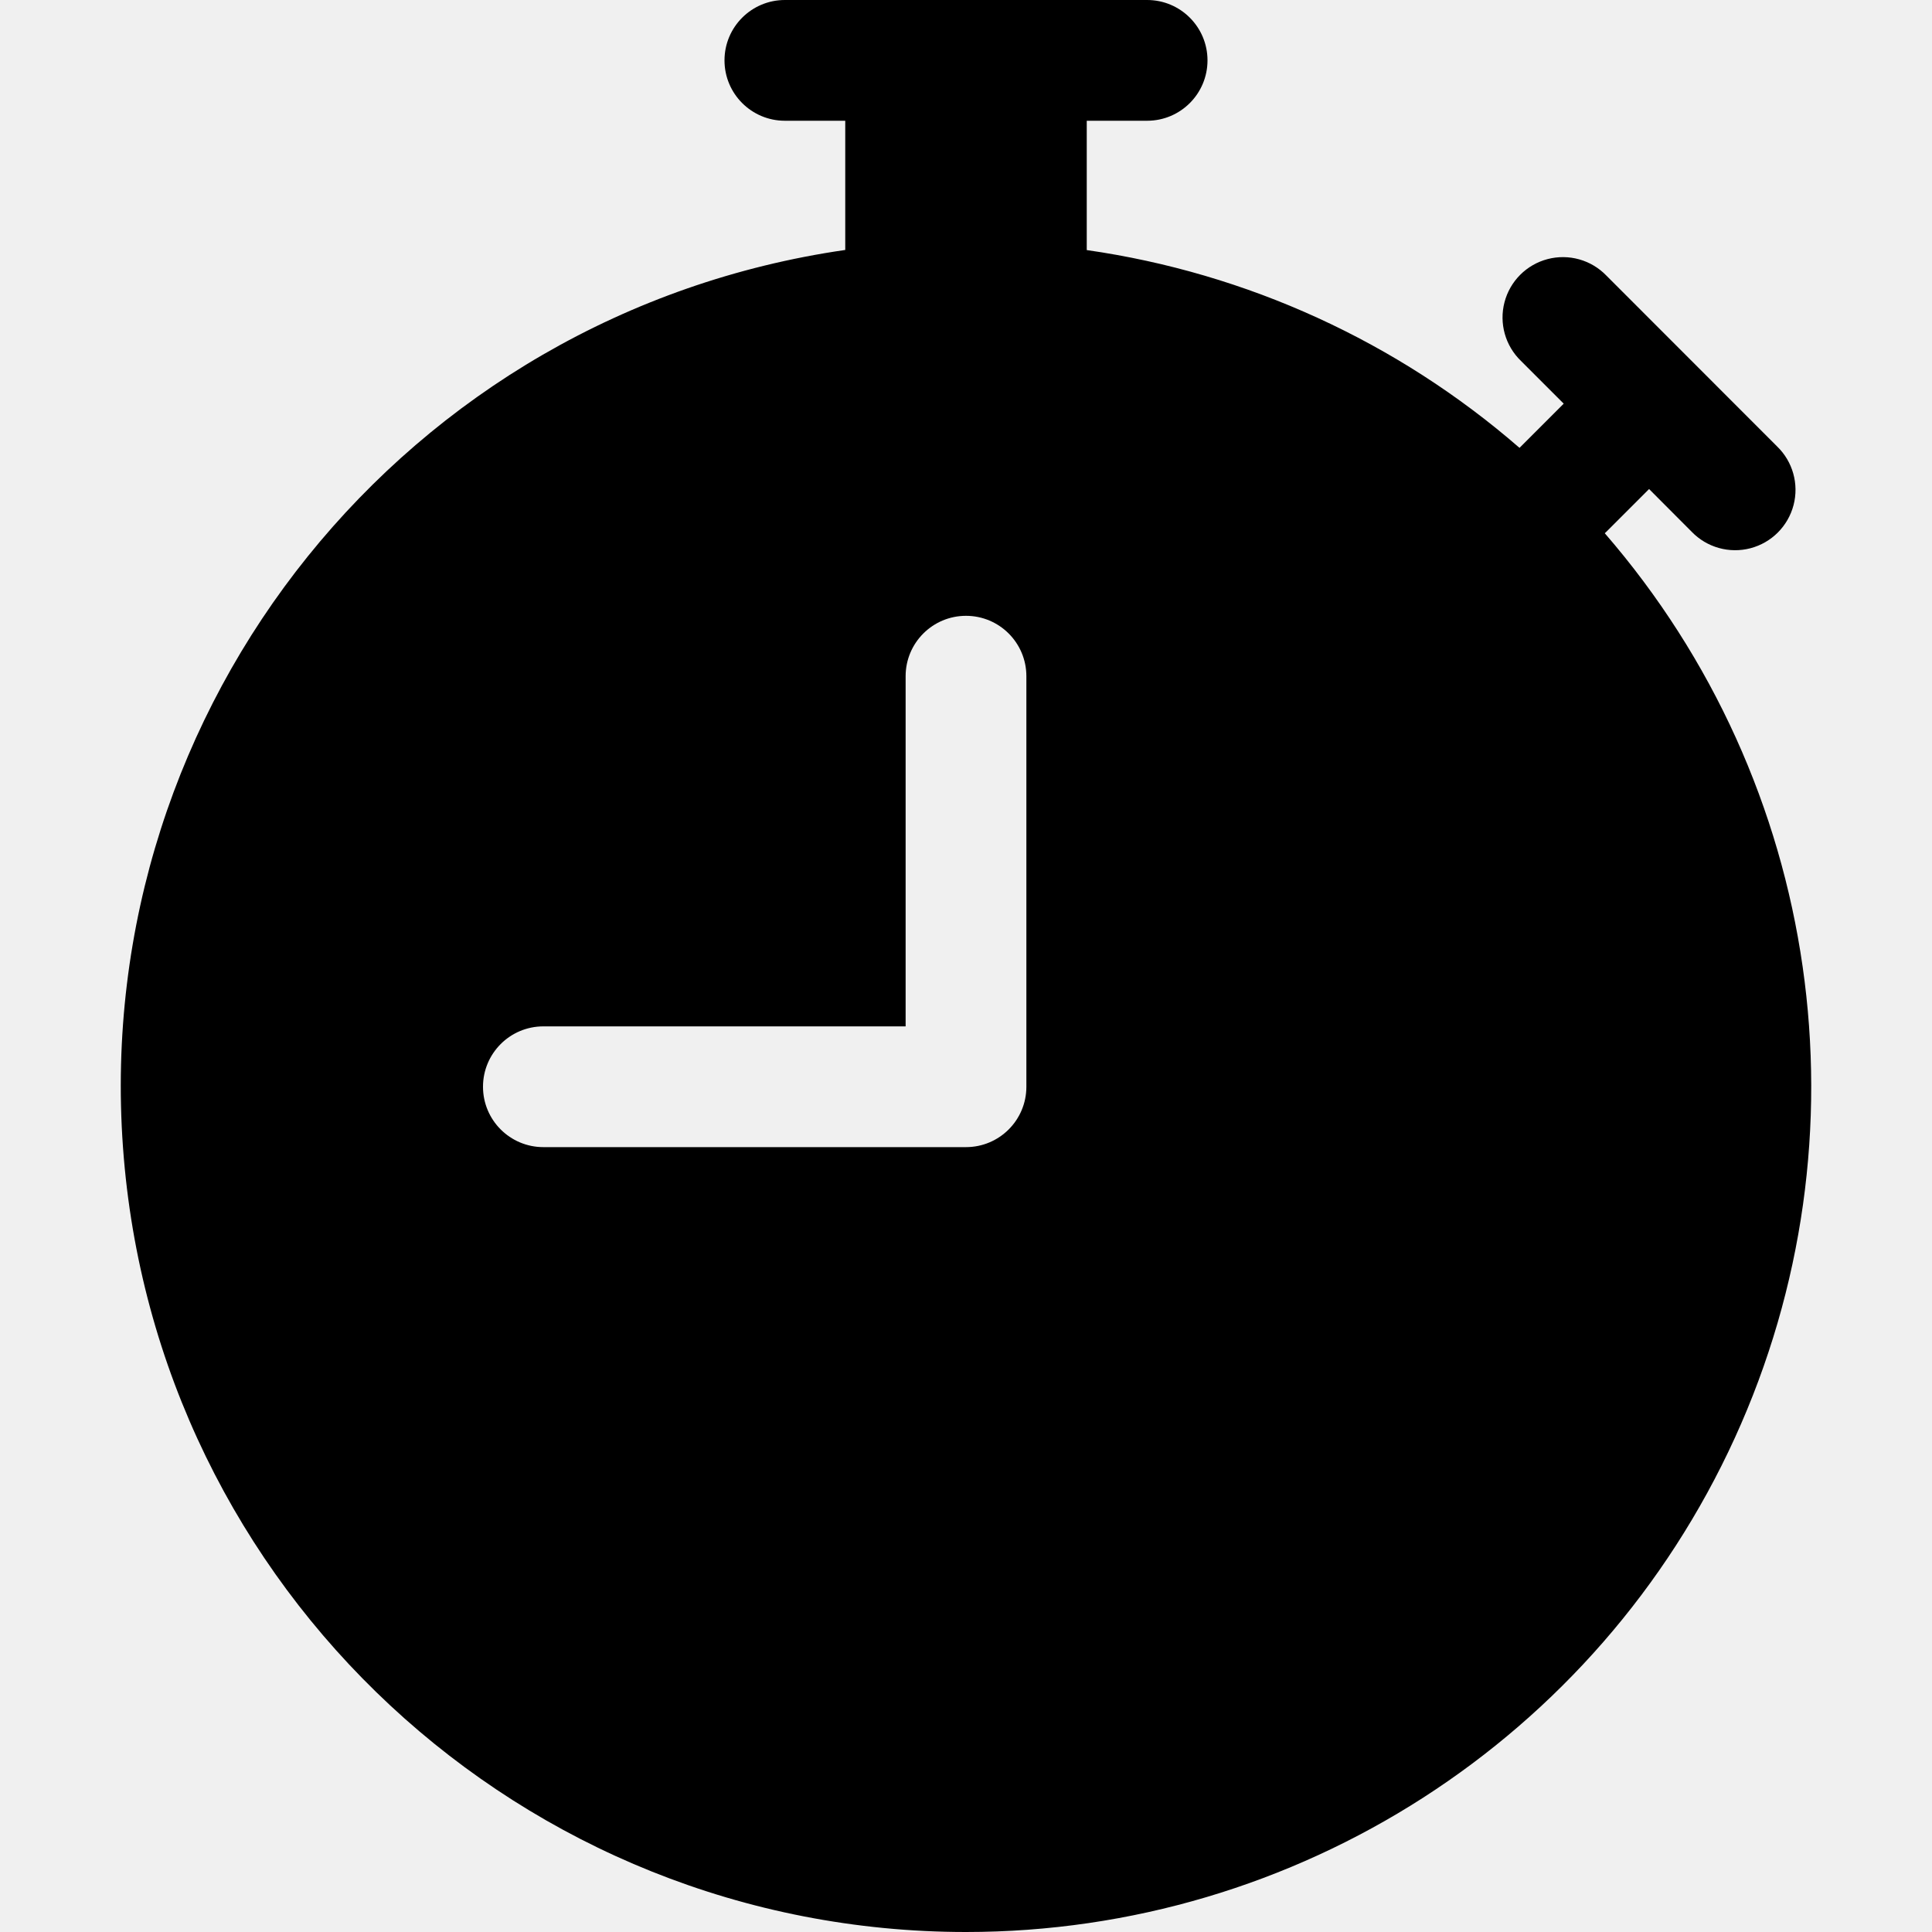
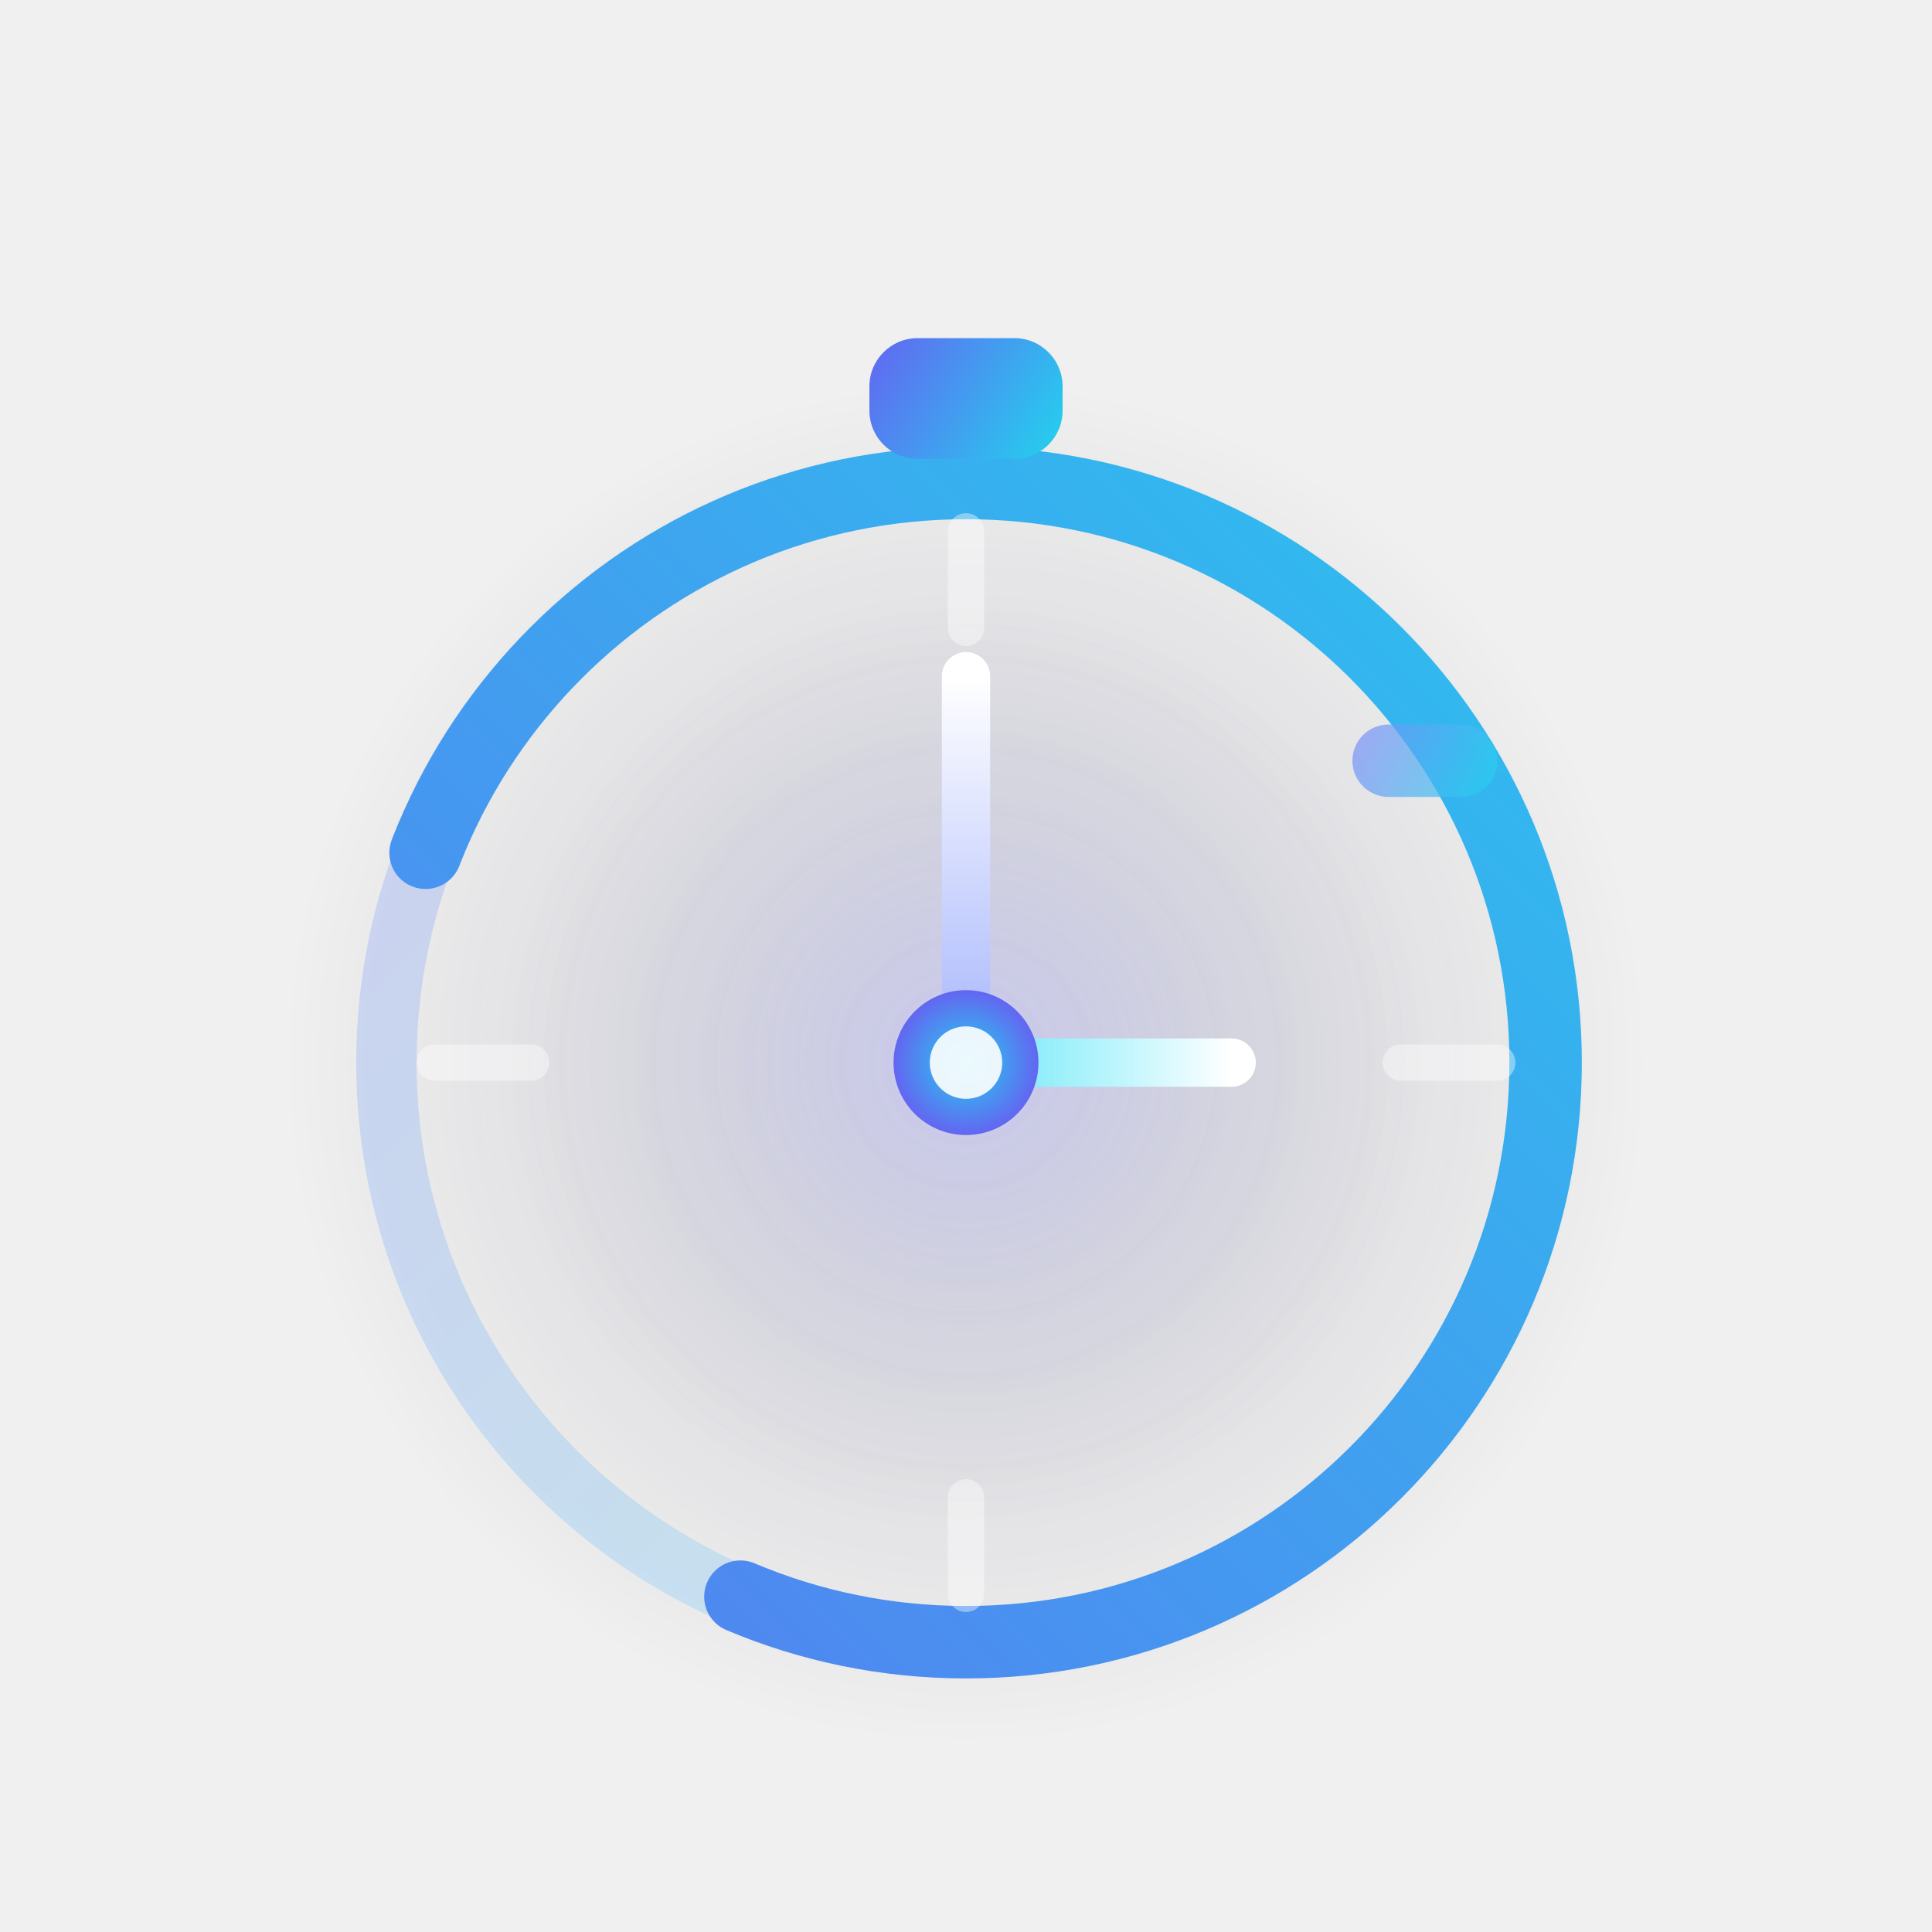
- <svg xmlns="http://www.w3.org/2000/svg" width="16" height="16" fill="currentColor" class="bi bi-stopwatch-fill" viewBox="0 0 16 16">
-   <path d="M6.5 0a.5.5 0 0 0 0 1H7v1.07A7.001 7.001 0 0 0 8 16a7 7 0 0 0 5.29-11.584.531.531 0 0 0 .013-.012l.354-.354.353.354a.5.5 0 1 0 .707-.707l-1.414-1.415a.5.5 0 1 0-.707.707l.354.354-.354.354a.717.717 0 0 0-.012.012A6.973 6.973 0 0 0 9 2.071V1h.5a.5.5 0 0 0 0-1h-3zm2 5.6V9a.5.5 0 0 1-.5.5H4.5a.5.5 0 0 1 0-1h3V5.6a.5.5 0 1 1 1 0z" />
+ <svg xmlns="http://www.w3.org/2000/svg" viewBox="0 0 80 80" fill="none">
+   <circle cx="40" cy="44" r="28" fill="url(#watchGlow)" opacity="0.18" />
+   <circle cx="40" cy="44" r="24" stroke="url(#ringGrad)" stroke-width="2.5" opacity="0.3" />
+   <circle cx="40" cy="44" r="24" stroke="url(#progressGrad)" stroke-width="3" stroke-linecap="round" stroke-dasharray="113 37" stroke-dashoffset="28" transform="rotate(-90 40 44)" />
+   <circle cx="40" cy="44" r="19" fill="url(#faceFill)" opacity="0.12" />
+   <line x1="40" y1="22" x2="40" y2="26" stroke="white" stroke-width="1.5" stroke-linecap="round" opacity="0.4" />
+   <line x1="40" y1="62" x2="40" y2="66" stroke="white" stroke-width="1.5" stroke-linecap="round" opacity="0.4" />
+   <line x1="18" y1="44" x2="22" y2="44" stroke="white" stroke-width="1.5" stroke-linecap="round" opacity="0.4" />
+   <line x1="58" y1="44" x2="62" y2="44" stroke="white" stroke-width="1.5" stroke-linecap="round" opacity="0.4" />
+   <line x1="40" y1="44" x2="40" y2="28" stroke="url(#handGrad)" stroke-width="2" stroke-linecap="round" />
+   <line x1="40" y1="44" x2="51" y2="44" stroke="url(#handGrad2)" stroke-width="2" stroke-linecap="round" />
+   <circle cx="40" cy="44" r="3" fill="url(#centerDot)" />
+   <circle cx="40" cy="44" r="1.5" fill="white" opacity="0.9" />
+   <rect x="36" y="14" width="8" height="5" rx="2" fill="url(#crownGrad)" />
+   <rect x="56" y="30" width="6" height="3" rx="1.5" fill="url(#btnGrad)" opacity="0.7" />
+   <defs>
+     <linearGradient id="progressGrad" x1="0" y1="0" x2="80" y2="80" gradientUnits="userSpaceOnUse">
+       <stop offset="0%" stop-color="#6366f1" />
+       <stop offset="100%" stop-color="#22d3ee" />
+     </linearGradient>
+     <linearGradient id="ringGrad" x1="16" y1="20" x2="64" y2="68" gradientUnits="userSpaceOnUse">
+       <stop offset="0%" stop-color="#818cf8" />
+       <stop offset="100%" stop-color="#67e8f9" />
+     </linearGradient>
+     <linearGradient id="handGrad" x1="40" y1="44" x2="40" y2="28" gradientUnits="userSpaceOnUse">
+       <stop offset="0%" stop-color="#a5b4fc" />
+       <stop offset="100%" stop-color="#ffffff" />
+     </linearGradient>
+     <linearGradient id="handGrad2" x1="40" y1="44" x2="51" y2="44" gradientUnits="userSpaceOnUse">
+       <stop offset="0%" stop-color="#67e8f9" />
+       <stop offset="100%" stop-color="#ffffff" />
+     </linearGradient>
+     <linearGradient id="crownGrad" x1="36" y1="14" x2="44" y2="19" gradientUnits="userSpaceOnUse">
+       <stop offset="0%" stop-color="#6366f1" />
+       <stop offset="100%" stop-color="#22d3ee" />
+     </linearGradient>
+     <linearGradient id="btnGrad" x1="56" y1="30" x2="62" y2="33" gradientUnits="userSpaceOnUse">
+       <stop offset="0%" stop-color="#818cf8" />
+       <stop offset="100%" stop-color="#22d3ee" />
+     </linearGradient>
+     <radialGradient id="faceFill" cx="50%" cy="50%" r="50%">
+       <stop offset="0%" stop-color="#6366f1" />
+       <stop offset="100%" stop-color="transparent" />
+     </radialGradient>
+     <radialGradient id="centerDot" cx="50%" cy="50%" r="50%">
+       <stop offset="0%" stop-color="#22d3ee" />
+       <stop offset="100%" stop-color="#6366f1" />
+     </radialGradient>
+     <radialGradient id="watchGlow" cx="50%" cy="50%" r="50%">
+       <stop offset="0%" stop-color="#6366f1" />
+       <stop offset="100%" stop-color="transparent" />
+     </radialGradient>
+   </defs>
</svg>
